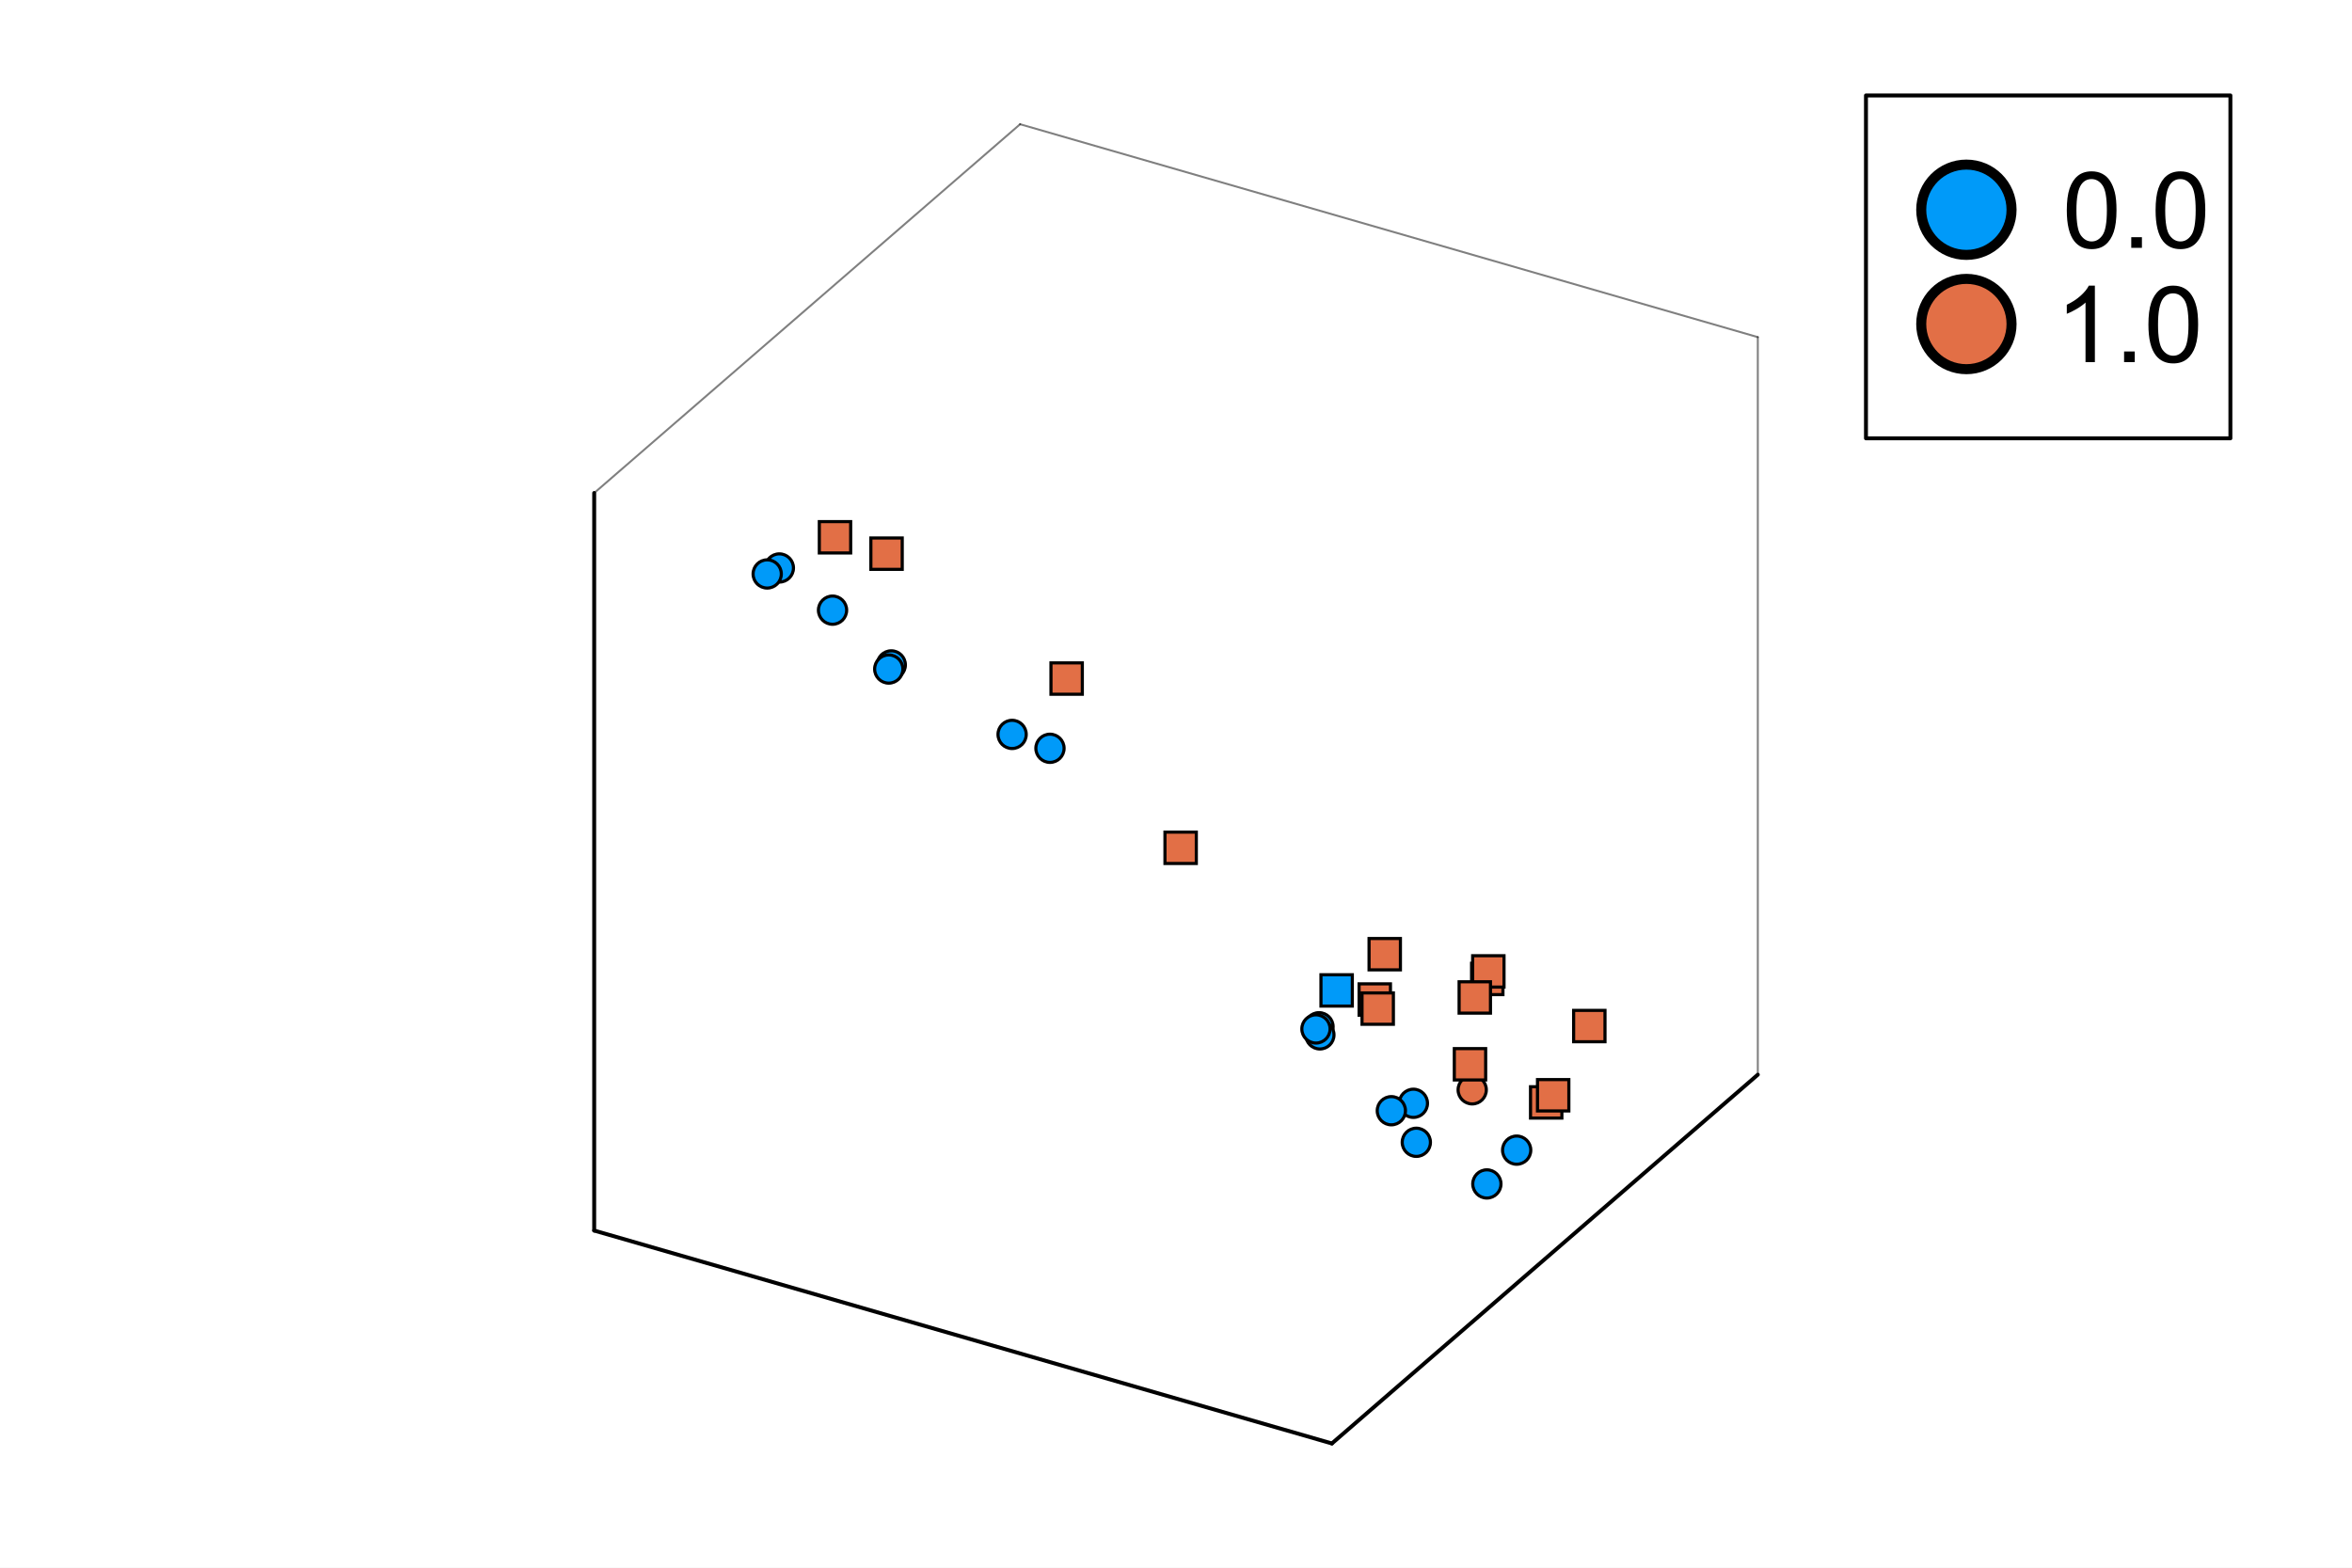
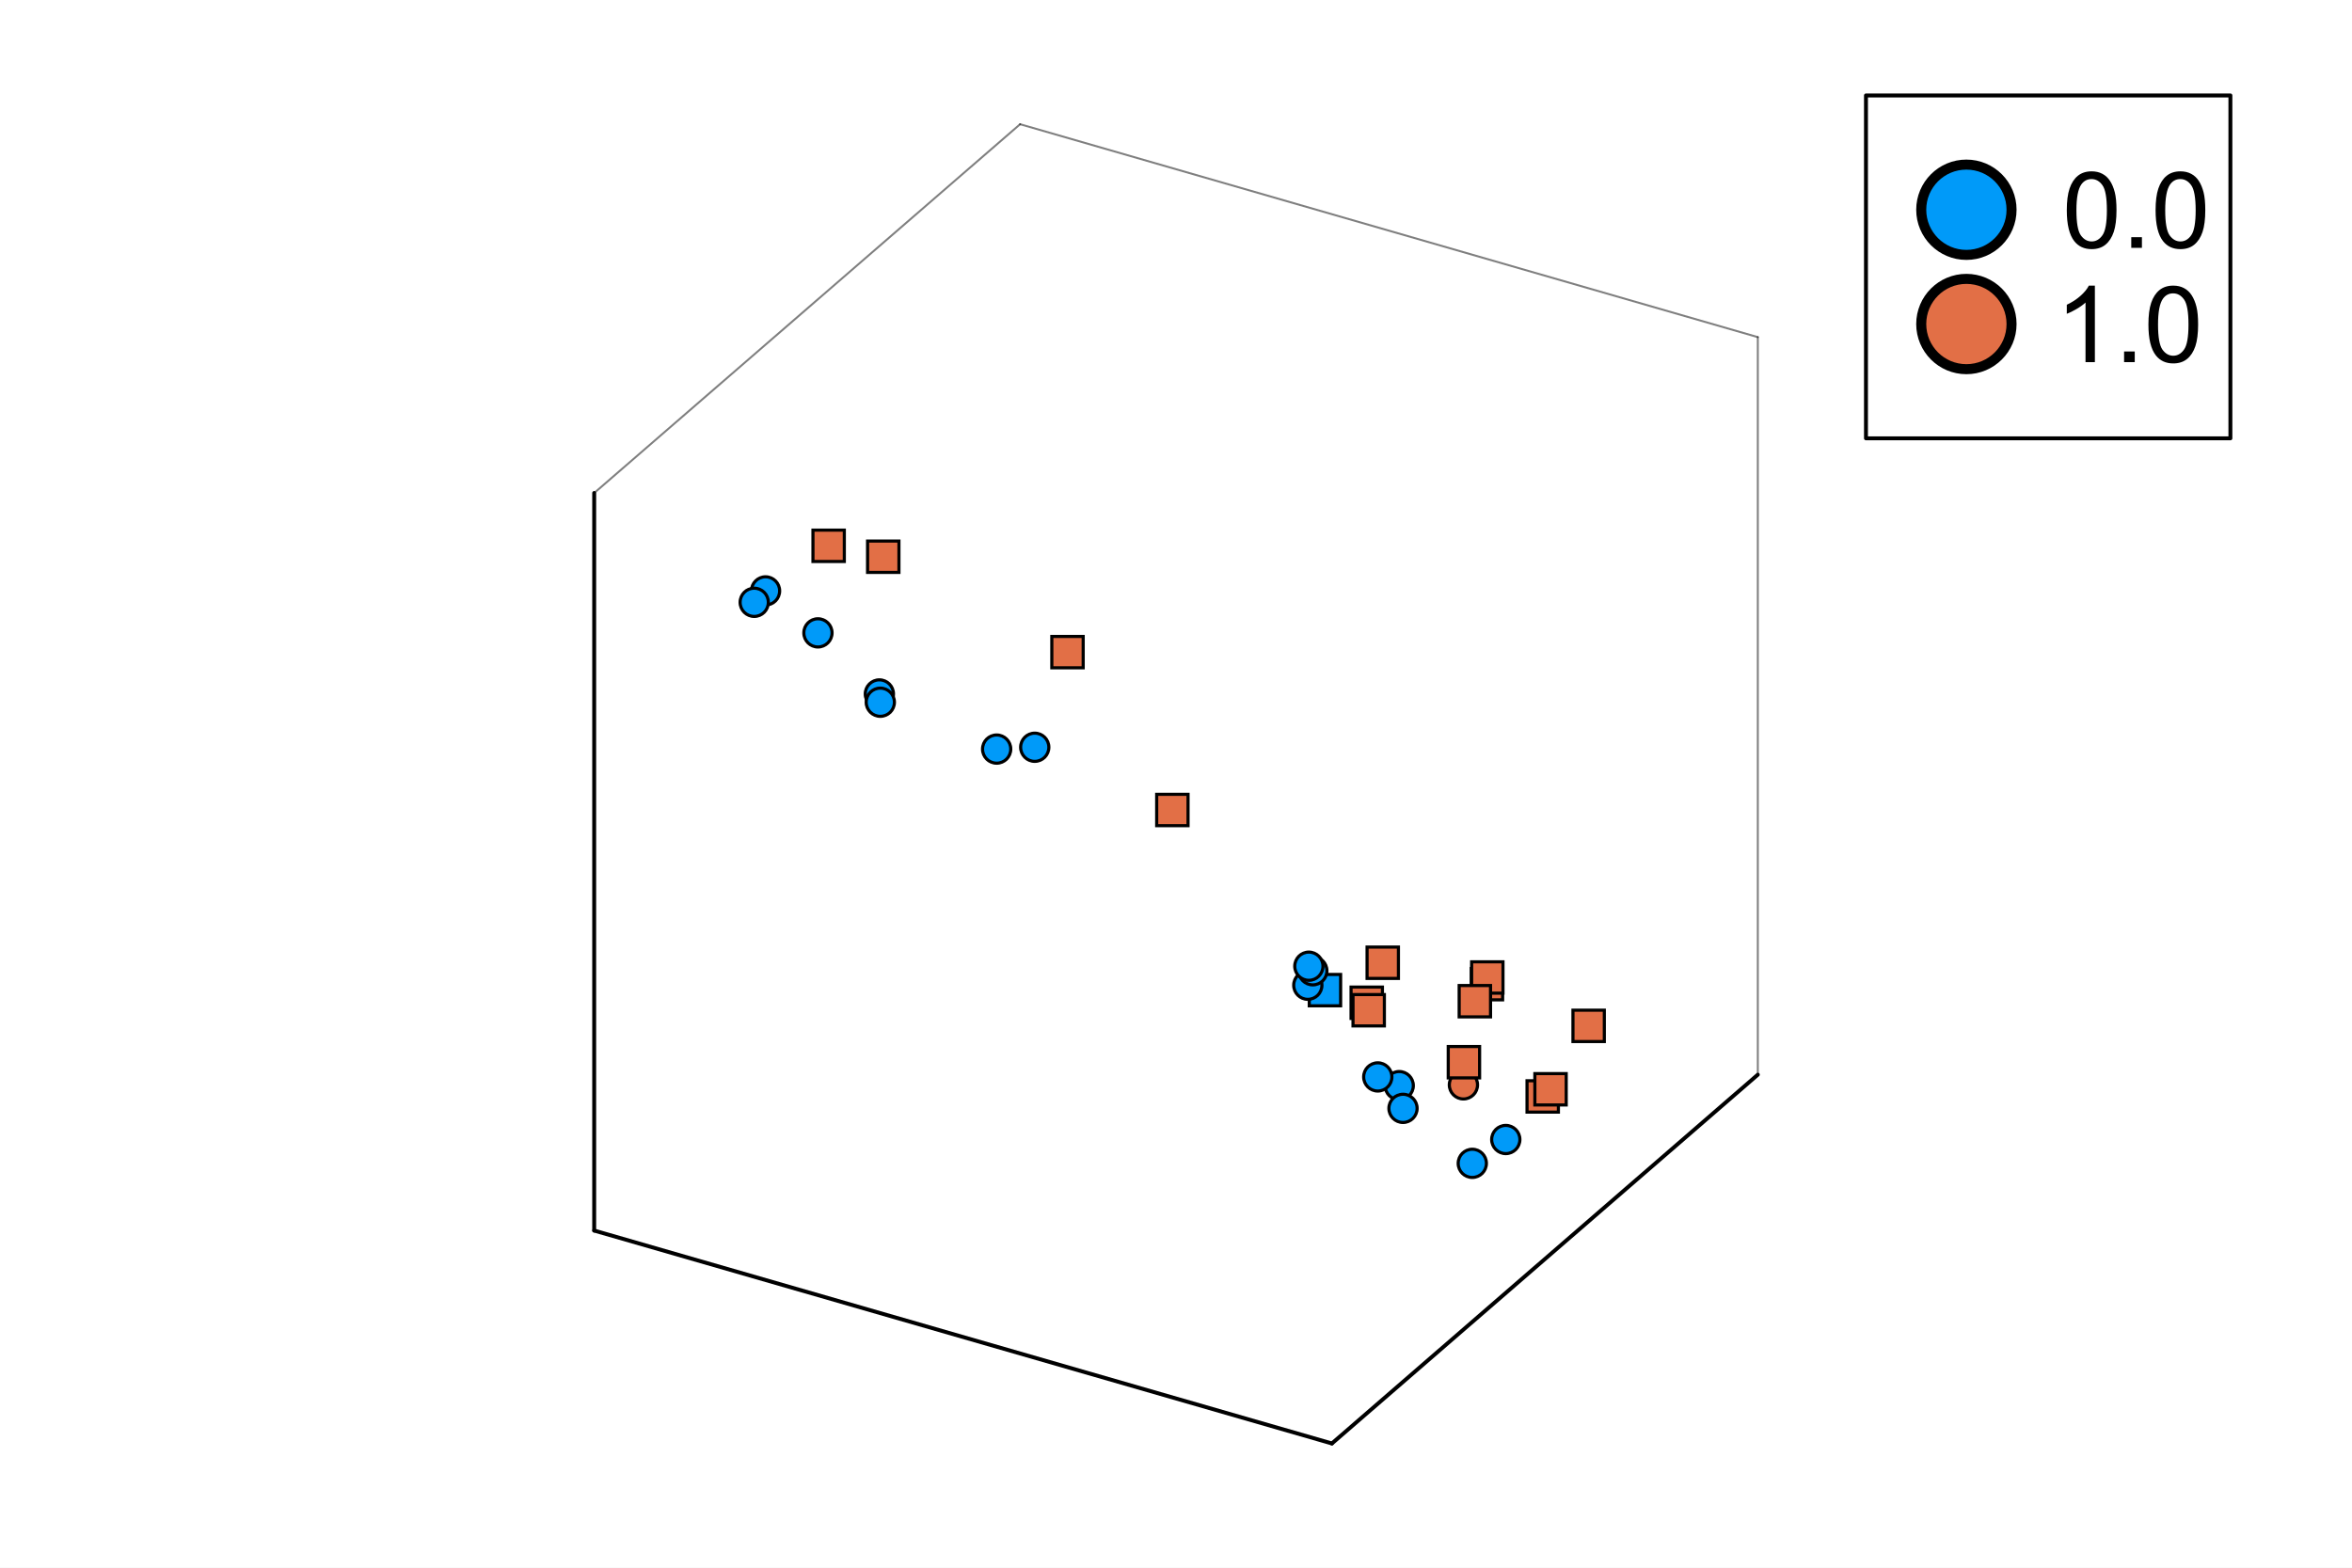
<svg xmlns="http://www.w3.org/2000/svg" width="600" height="400" viewBox="0 0 2400 1600">
  <defs>
-     <clipPath id="clip350">
+     <clipPath id="clip930">
      <rect x="0" y="0" width="2400" height="1600" />
    </clipPath>
  </defs>
-   <path clip-path="url(#clip350)" d="M0 1600 L2400 1600 L2400 8.88178e-14 L0 8.88178e-14  Z" fill="#ffffff" fill-rule="evenodd" fill-opacity="1" />
+   <path clip-path="url(#clip930)" d="M0 1600 L2400 1600 L2400 8.88178e-14 L0 8.88178e-14  Z" fill="#ffffff" fill-rule="evenodd" fill-opacity="1" />
  <defs>
-     <clipPath id="clip351">
+     <clipPath id="clip931">
      <rect x="480" y="0" width="1681" height="1600" />
    </clipPath>
  </defs>
  <defs>
-     <clipPath id="clip352">
+     <clipPath id="clip932">
      <rect x="47" y="47" width="2307" height="1507" />
    </clipPath>
  </defs>
-   <path clip-path="url(#clip352)" d="M-1459.03 903.154 L-1459.03 516.772 L-1083.46 323.581 L-432.942 435.12 L-432.942 821.502 L-808.517 1014.69 L-1459.03 903.154  Z" fill="#ffffff" fill-rule="evenodd" fill-opacity="1" />
-   <polyline clip-path="url(#clip350)" style="stroke:#000000; stroke-linecap:round; stroke-linejoin:round; stroke-width:4; stroke-opacity:1; fill:none" points="606.32,1255.92 1359.08,1473.22 " />
-   <polyline clip-path="url(#clip350)" style="stroke:#000000; stroke-linecap:round; stroke-linejoin:round; stroke-width:2; stroke-opacity:0.5; fill:none" points="1040.92,126.782 1793.68,344.084 " />
-   <polyline clip-path="url(#clip350)" style="stroke:#000000; stroke-linecap:round; stroke-linejoin:round; stroke-width:4; stroke-opacity:1; fill:none" points="1359.08,1473.22 1793.68,1096.84 " />
-   <polyline clip-path="url(#clip350)" style="stroke:#000000; stroke-linecap:round; stroke-linejoin:round; stroke-width:2; stroke-opacity:0.5; fill:none" points="606.32,503.16 1040.92,126.782 " />
-   <polyline clip-path="url(#clip350)" style="stroke:#000000; stroke-linecap:round; stroke-linejoin:round; stroke-width:4; stroke-opacity:1; fill:none" points="606.32,1255.92 606.32,503.16 " />
-   <polyline clip-path="url(#clip350)" style="stroke:#000000; stroke-linecap:round; stroke-linejoin:round; stroke-width:2; stroke-opacity:0.5; fill:none" points="1793.68,1096.84 1793.68,344.084 " />
-   <circle clip-path="url(#clip352)" cx="909.471" cy="678.619" r="14.4" fill="#009af9" fill-rule="evenodd" fill-opacity="1" stroke="#000000" stroke-opacity="1" stroke-width="3.2" />
-   <circle clip-path="url(#clip352)" cx="906.885" cy="682.827" r="14.4" fill="#009af9" fill-rule="evenodd" fill-opacity="1" stroke="#000000" stroke-opacity="1" stroke-width="3.2" />
-   <circle clip-path="url(#clip352)" cx="795.258" cy="579.678" r="14.4" fill="#009af9" fill-rule="evenodd" fill-opacity="1" stroke="#000000" stroke-opacity="1" stroke-width="3.2" />
-   <circle clip-path="url(#clip352)" cx="1517.21" cy="1208.34" r="14.4" fill="#009af9" fill-rule="evenodd" fill-opacity="1" stroke="#000000" stroke-opacity="1" stroke-width="3.2" />
-   <circle clip-path="url(#clip352)" cx="849.532" cy="622.74" r="14.4" fill="#009af9" fill-rule="evenodd" fill-opacity="1" stroke="#000000" stroke-opacity="1" stroke-width="3.2" />
-   <path clip-path="url(#clip352)" d="M1347.92 994.831 L1347.92 1026.83 L1379.92 1026.83 L1379.92 994.831 L1347.92 994.831 Z" fill="#009af9" fill-rule="evenodd" fill-opacity="1" stroke="#000000" stroke-opacity="1" stroke-width="3.2" />
-   <circle clip-path="url(#clip352)" cx="1345.93" cy="1047.93" r="14.4" fill="#009af9" fill-rule="evenodd" fill-opacity="1" stroke="#000000" stroke-opacity="1" stroke-width="3.2" />
-   <circle clip-path="url(#clip352)" cx="1071.4" cy="763.717" r="14.4" fill="#009af9" fill-rule="evenodd" fill-opacity="1" stroke="#000000" stroke-opacity="1" stroke-width="3.2" />
-   <circle clip-path="url(#clip352)" cx="1442.23" cy="1126.04" r="14.4" fill="#009af9" fill-rule="evenodd" fill-opacity="1" stroke="#000000" stroke-opacity="1" stroke-width="3.2" />
-   <circle clip-path="url(#clip352)" cx="1346.82" cy="1056.21" r="14.4" fill="#009af9" fill-rule="evenodd" fill-opacity="1" stroke="#000000" stroke-opacity="1" stroke-width="3.2" />
-   <circle clip-path="url(#clip352)" cx="1032.77" cy="749.549" r="14.4" fill="#009af9" fill-rule="evenodd" fill-opacity="1" stroke="#000000" stroke-opacity="1" stroke-width="3.2" />
-   <circle clip-path="url(#clip352)" cx="782.865" cy="585.783" r="14.4" fill="#009af9" fill-rule="evenodd" fill-opacity="1" stroke="#000000" stroke-opacity="1" stroke-width="3.2" />
-   <circle clip-path="url(#clip352)" cx="1342.81" cy="1050.15" r="14.4" fill="#009af9" fill-rule="evenodd" fill-opacity="1" stroke="#000000" stroke-opacity="1" stroke-width="3.2" />
-   <circle clip-path="url(#clip352)" cx="1445.23" cy="1165.84" r="14.4" fill="#009af9" fill-rule="evenodd" fill-opacity="1" stroke="#000000" stroke-opacity="1" stroke-width="3.2" />
-   <circle clip-path="url(#clip352)" cx="1547.62" cy="1173.85" r="14.4" fill="#009af9" fill-rule="evenodd" fill-opacity="1" stroke="#000000" stroke-opacity="1" stroke-width="3.2" />
-   <circle clip-path="url(#clip352)" cx="1419.74" cy="1133.61" r="14.4" fill="#009af9" fill-rule="evenodd" fill-opacity="1" stroke="#000000" stroke-opacity="1" stroke-width="3.2" />
-   <circle clip-path="url(#clip352)" cx="1502.25" cy="1112.29" r="14.4" fill="#e26f46" fill-rule="evenodd" fill-opacity="1" stroke="#000000" stroke-opacity="1" stroke-width="3.2" />
-   <path clip-path="url(#clip352)" d="M1501.62 983.116 L1501.62 1015.12 L1533.62 1015.12 L1533.62 983.116 L1501.62 983.116 Z" fill="#e26f46" fill-rule="evenodd" fill-opacity="1" stroke="#000000" stroke-opacity="1" stroke-width="3.2" />
-   <path clip-path="url(#clip352)" d="M1386.83 1004.13 L1386.83 1036.13 L1418.83 1036.13 L1418.83 1004.13 L1386.83 1004.13 Z" fill="#e26f46" fill-rule="evenodd" fill-opacity="1" stroke="#000000" stroke-opacity="1" stroke-width="3.2" />
-   <path clip-path="url(#clip352)" d="M1502.71 975.415 L1502.71 1007.42 L1534.71 1007.42 L1534.71 975.415 L1502.71 975.415 Z" fill="#e26f46" fill-rule="evenodd" fill-opacity="1" stroke="#000000" stroke-opacity="1" stroke-width="3.2" />
-   <path clip-path="url(#clip352)" d="M1488.89 1002.02 L1488.89 1034.02 L1520.89 1034.02 L1520.89 1002.02 L1488.89 1002.02 Z" fill="#e26f46" fill-rule="evenodd" fill-opacity="1" stroke="#000000" stroke-opacity="1" stroke-width="3.2" />
-   <path clip-path="url(#clip352)" d="M1605.74 1031.21 L1605.74 1063.21 L1637.74 1063.21 L1637.74 1031.21 L1605.74 1031.21 Z" fill="#e26f46" fill-rule="evenodd" fill-opacity="1" stroke="#000000" stroke-opacity="1" stroke-width="3.2" />
-   <path clip-path="url(#clip352)" d="M1561.75 1109.13 L1561.75 1141.13 L1593.75 1141.13 L1593.75 1109.13 L1561.75 1109.13 Z" fill="#e26f46" fill-rule="evenodd" fill-opacity="1" stroke="#000000" stroke-opacity="1" stroke-width="3.2" />
-   <path clip-path="url(#clip352)" d="M888.641 549.087 L888.641 581.087 L920.641 581.087 L920.641 549.087 L888.641 549.087 Z" fill="#e26f46" fill-rule="evenodd" fill-opacity="1" stroke="#000000" stroke-opacity="1" stroke-width="3.2" />
-   <path clip-path="url(#clip352)" d="M1568.87 1101.84 L1568.87 1133.84 L1600.87 1133.84 L1600.87 1101.84 L1568.87 1101.84 Z" fill="#e26f46" fill-rule="evenodd" fill-opacity="1" stroke="#000000" stroke-opacity="1" stroke-width="3.2" />
-   <path clip-path="url(#clip352)" d="M1072.41 676.553 L1072.41 708.553 L1104.41 708.553 L1104.41 676.553 L1072.41 676.553 Z" fill="#e26f46" fill-rule="evenodd" fill-opacity="1" stroke="#000000" stroke-opacity="1" stroke-width="3.2" />
-   <path clip-path="url(#clip352)" d="M1188.73 849.281 L1188.73 881.281 L1220.73 881.281 L1220.73 849.281 L1188.73 849.281 Z" fill="#e26f46" fill-rule="evenodd" fill-opacity="1" stroke="#000000" stroke-opacity="1" stroke-width="3.2" />
-   <path clip-path="url(#clip352)" d="M1389.82 1013.4 L1389.82 1045.4 L1421.82 1045.4 L1421.82 1013.4 L1389.82 1013.4 Z" fill="#e26f46" fill-rule="evenodd" fill-opacity="1" stroke="#000000" stroke-opacity="1" stroke-width="3.2" />
-   <path clip-path="url(#clip352)" d="M1397 957.85 L1397 989.85 L1429 989.85 L1429 957.85 L1397 957.85 Z" fill="#e26f46" fill-rule="evenodd" fill-opacity="1" stroke="#000000" stroke-opacity="1" stroke-width="3.2" />
-   <path clip-path="url(#clip352)" d="M836.038 532.365 L836.038 564.365 L868.038 564.365 L868.038 532.365 L836.038 532.365 Z" fill="#e26f46" fill-rule="evenodd" fill-opacity="1" stroke="#000000" stroke-opacity="1" stroke-width="3.2" />
-   <path clip-path="url(#clip352)" d="M1483.99 1070.22 L1483.99 1102.22 L1515.99 1102.22 L1515.99 1070.22 L1483.99 1070.22 Z" fill="#e26f46" fill-rule="evenodd" fill-opacity="1" stroke="#000000" stroke-opacity="1" stroke-width="3.2" />
-   <path clip-path="url(#clip350)" d="M1904.05 447.348 L2275.91 447.348 L2275.91 97.428 L1904.05 97.428  Z" fill="#ffffff" fill-rule="evenodd" fill-opacity="1" />
-   <polyline clip-path="url(#clip350)" style="stroke:#000000; stroke-linecap:round; stroke-linejoin:round; stroke-width:4; stroke-opacity:1; fill:none" points="1904.05,447.348 2275.91,447.348 2275.91,97.428 1904.05,97.428 1904.05,447.348 " />
-   <circle clip-path="url(#clip350)" cx="2006.52" cy="214.068" r="46.08" fill="#009af9" fill-rule="evenodd" fill-opacity="1" stroke="#000000" stroke-opacity="1" stroke-width="10.24" />
-   <path clip-path="url(#clip350)" d="M2108.98 214.598 Q2108.98 200.807 2111.8 192.427 Q2114.66 183.993 2120.23 179.431 Q2125.85 174.87 2134.34 174.87 Q2140.6 174.87 2145.32 177.416 Q2150.04 179.909 2153.12 184.682 Q2156.19 189.403 2157.94 196.246 Q2159.69 203.035 2159.69 214.598 Q2159.69 228.283 2156.88 236.717 Q2154.07 245.098 2148.45 249.712 Q2142.88 254.274 2134.34 254.274 Q2123.09 254.274 2116.68 246.211 Q2108.98 236.505 2108.98 214.598 M2118.8 214.598 Q2118.8 233.747 2123.25 240.112 Q2127.76 246.424 2134.34 246.424 Q2140.92 246.424 2145.37 240.059 Q2149.88 233.693 2149.88 214.598 Q2149.88 195.397 2145.37 189.085 Q2140.92 182.773 2134.23 182.773 Q2127.65 182.773 2123.73 188.342 Q2118.8 195.45 2118.8 214.598 Z" fill="#000000" fill-rule="nonzero" fill-opacity="1" />
-   <path clip-path="url(#clip350)" d="M2174.76 252.948 L2174.76 242.074 L2185.63 242.074 L2185.63 252.948 L2174.76 252.948 Z" fill="#000000" fill-rule="nonzero" fill-opacity="1" />
-   <path clip-path="url(#clip350)" d="M2199.58 214.598 Q2199.58 200.807 2202.39 192.427 Q2205.26 183.993 2210.83 179.431 Q2216.45 174.87 2224.93 174.87 Q2231.19 174.87 2235.91 177.416 Q2240.64 179.909 2243.71 184.682 Q2246.79 189.403 2248.54 196.246 Q2250.29 203.035 2250.29 214.598 Q2250.29 228.283 2247.48 236.717 Q2244.67 245.098 2239.04 249.712 Q2233.47 254.274 2224.93 254.274 Q2213.69 254.274 2207.27 246.211 Q2199.58 236.505 2199.58 214.598 M2209.39 214.598 Q2209.39 233.747 2213.85 240.112 Q2218.36 246.424 2224.93 246.424 Q2231.51 246.424 2235.97 240.059 Q2240.48 233.693 2240.48 214.598 Q2240.48 195.397 2235.97 189.085 Q2231.51 182.773 2224.83 182.773 Q2218.25 182.773 2214.33 188.342 Q2209.39 195.45 2209.39 214.598 Z" fill="#000000" fill-rule="nonzero" fill-opacity="1" />
-   <circle clip-path="url(#clip350)" cx="2006.52" cy="330.708" r="46.08" fill="#e26f46" fill-rule="evenodd" fill-opacity="1" stroke="#000000" stroke-opacity="1" stroke-width="10.24" />
-   <path clip-path="url(#clip350)" d="M2137.63 369.588 L2128.08 369.588 L2128.08 308.748 Q2124.63 312.037 2119.01 315.326 Q2113.44 318.614 2108.98 320.258 L2108.98 311.029 Q2116.99 307.263 2122.99 301.906 Q2128.98 296.549 2131.47 291.51 L2137.63 291.51 L2137.63 369.588 Z" fill="#000000" fill-rule="nonzero" fill-opacity="1" />
-   <path clip-path="url(#clip350)" d="M2167.44 369.588 L2167.44 358.714 L2178.31 358.714 L2178.31 369.588 L2167.44 369.588 Z" fill="#000000" fill-rule="nonzero" fill-opacity="1" />
-   <path clip-path="url(#clip350)" d="M2192.26 331.238 Q2192.26 317.447 2195.07 309.067 Q2197.94 300.633 2203.51 296.071 Q2209.13 291.51 2217.61 291.51 Q2223.87 291.51 2228.59 294.056 Q2233.32 296.549 2236.39 301.322 Q2239.47 306.043 2241.22 312.886 Q2242.97 319.675 2242.97 331.238 Q2242.97 344.923 2240.16 353.357 Q2237.35 361.738 2231.72 366.352 Q2226.15 370.914 2217.61 370.914 Q2206.37 370.914 2199.95 362.851 Q2192.26 353.145 2192.26 331.238 M2202.07 331.238 Q2202.07 350.387 2206.53 356.752 Q2211.04 363.064 2217.61 363.064 Q2224.19 363.064 2228.65 356.699 Q2233.16 350.333 2233.16 331.238 Q2233.16 312.037 2228.65 305.725 Q2224.19 299.413 2217.51 299.413 Q2210.93 299.413 2207.01 304.982 Q2202.07 312.09 2202.07 331.238 Z" fill="#000000" fill-rule="nonzero" fill-opacity="1" />
+   <path clip-path="url(#clip932)" d="M-1278.17 856.455 L-1278.17 545.468 L-932.241 389.975 L-333.066 479.749 L-333.066 790.736 L-679 946.229 L-1278.17 856.455  Z" fill="#ffffff" fill-rule="evenodd" fill-opacity="1" />
+   <polyline clip-path="url(#clip930)" style="stroke:#000000; stroke-linecap:round; stroke-linejoin:round; stroke-width:4; stroke-opacity:1; fill:none" points="606.32,1255.92 1359.08,1473.22 " />
+   <polyline clip-path="url(#clip930)" style="stroke:#000000; stroke-linecap:round; stroke-linejoin:round; stroke-width:2; stroke-opacity:0.5; fill:none" points="1040.92,126.782 1793.68,344.084 " />
+   <polyline clip-path="url(#clip930)" style="stroke:#000000; stroke-linecap:round; stroke-linejoin:round; stroke-width:4; stroke-opacity:1; fill:none" points="1359.08,1473.22 1793.68,1096.84 " />
+   <polyline clip-path="url(#clip930)" style="stroke:#000000; stroke-linecap:round; stroke-linejoin:round; stroke-width:2; stroke-opacity:0.5; fill:none" points="606.32,503.16 1040.92,126.782 " />
+   <polyline clip-path="url(#clip930)" style="stroke:#000000; stroke-linecap:round; stroke-linejoin:round; stroke-width:4; stroke-opacity:1; fill:none" points="606.32,1255.92 606.32,503.16 " />
+   <polyline clip-path="url(#clip930)" style="stroke:#000000; stroke-linecap:round; stroke-linejoin:round; stroke-width:2; stroke-opacity:0.5; fill:none" points="1793.68,1096.84 1793.68,344.084 " />
+   <circle clip-path="url(#clip932)" cx="897.315" cy="708.256" r="14.4" fill="#009af9" fill-rule="evenodd" fill-opacity="1" stroke="#000000" stroke-opacity="1" stroke-width="3.2" />
+   <circle clip-path="url(#clip932)" cx="898.275" cy="716.701" r="14.4" fill="#009af9" fill-rule="evenodd" fill-opacity="1" stroke="#000000" stroke-opacity="1" stroke-width="3.2" />
+   <circle clip-path="url(#clip932)" cx="781.168" cy="603.087" r="14.4" fill="#009af9" fill-rule="evenodd" fill-opacity="1" stroke="#000000" stroke-opacity="1" stroke-width="3.2" />
+   <circle clip-path="url(#clip932)" cx="1502.34" cy="1187.32" r="14.4" fill="#009af9" fill-rule="evenodd" fill-opacity="1" stroke="#000000" stroke-opacity="1" stroke-width="3.2" />
+   <circle clip-path="url(#clip932)" cx="834.636" cy="645.916" r="14.4" fill="#009af9" fill-rule="evenodd" fill-opacity="1" stroke="#000000" stroke-opacity="1" stroke-width="3.2" />
+   <path clip-path="url(#clip932)" d="M1335.99 994.537 L1335.99 1026.54 L1367.99 1026.54 L1367.99 994.537 L1335.99 994.537 Z" fill="#009af9" fill-rule="evenodd" fill-opacity="1" stroke="#000000" stroke-opacity="1" stroke-width="3.2" />
+   <circle clip-path="url(#clip932)" cx="1334.51" cy="1005.54" r="14.4" fill="#009af9" fill-rule="evenodd" fill-opacity="1" stroke="#000000" stroke-opacity="1" stroke-width="3.2" />
+   <circle clip-path="url(#clip932)" cx="1055.86" cy="762.66" r="14.4" fill="#009af9" fill-rule="evenodd" fill-opacity="1" stroke="#000000" stroke-opacity="1" stroke-width="3.2" />
+   <circle clip-path="url(#clip932)" cx="1427.78" cy="1108" r="14.4" fill="#009af9" fill-rule="evenodd" fill-opacity="1" stroke="#000000" stroke-opacity="1" stroke-width="3.2" />
+   <circle clip-path="url(#clip932)" cx="1339.6" cy="990.778" r="14.4" fill="#009af9" fill-rule="evenodd" fill-opacity="1" stroke="#000000" stroke-opacity="1" stroke-width="3.2" />
+   <circle clip-path="url(#clip932)" cx="1016.99" cy="764.526" r="14.4" fill="#009af9" fill-rule="evenodd" fill-opacity="1" stroke="#000000" stroke-opacity="1" stroke-width="3.2" />
+   <circle clip-path="url(#clip932)" cx="769.612" cy="614.732" r="14.4" fill="#009af9" fill-rule="evenodd" fill-opacity="1" stroke="#000000" stroke-opacity="1" stroke-width="3.2" />
+   <circle clip-path="url(#clip932)" cx="1335.57" cy="986.116" r="14.4" fill="#009af9" fill-rule="evenodd" fill-opacity="1" stroke="#000000" stroke-opacity="1" stroke-width="3.2" />
+   <circle clip-path="url(#clip932)" cx="1431.64" cy="1131.21" r="14.4" fill="#009af9" fill-rule="evenodd" fill-opacity="1" stroke="#000000" stroke-opacity="1" stroke-width="3.2" />
+   <circle clip-path="url(#clip932)" cx="1536.51" cy="1163" r="14.4" fill="#009af9" fill-rule="evenodd" fill-opacity="1" stroke="#000000" stroke-opacity="1" stroke-width="3.2" />
+   <circle clip-path="url(#clip932)" cx="1405.89" cy="1099.12" r="14.4" fill="#009af9" fill-rule="evenodd" fill-opacity="1" stroke="#000000" stroke-opacity="1" stroke-width="3.2" />
+   <circle clip-path="url(#clip932)" cx="1493.29" cy="1107.23" r="14.4" fill="#e26f46" fill-rule="evenodd" fill-opacity="1" stroke="#000000" stroke-opacity="1" stroke-width="3.2" />
+   <path clip-path="url(#clip932)" d="M1501.3 988.452 L1501.3 1020.45 L1533.3 1020.45 L1533.3 988.452 L1501.3 988.452 Z" fill="#e26f46" fill-rule="evenodd" fill-opacity="1" stroke="#000000" stroke-opacity="1" stroke-width="3.2" />
+   <path clip-path="url(#clip932)" d="M1378.63 1007.42 L1378.63 1039.42 L1410.63 1039.42 L1410.63 1007.42 L1378.63 1007.42 Z" fill="#e26f46" fill-rule="evenodd" fill-opacity="1" stroke="#000000" stroke-opacity="1" stroke-width="3.2" />
+   <path clip-path="url(#clip932)" d="M1501.66 981.632 L1501.66 1013.63 L1533.66 1013.63 L1533.66 981.632 L1501.66 981.632 Z" fill="#e26f46" fill-rule="evenodd" fill-opacity="1" stroke="#000000" stroke-opacity="1" stroke-width="3.2" />
+   <path clip-path="url(#clip932)" d="M1488.95 1005.84 L1488.95 1037.84 L1520.95 1037.84 L1520.95 1005.84 L1488.95 1005.84 Z" fill="#e26f46" fill-rule="evenodd" fill-opacity="1" stroke="#000000" stroke-opacity="1" stroke-width="3.2" />
+   <path clip-path="url(#clip932)" d="M1605.06 1031.01 L1605.06 1063.01 L1637.06 1063.01 L1637.06 1031.01 L1605.06 1031.01 Z" fill="#e26f46" fill-rule="evenodd" fill-opacity="1" stroke="#000000" stroke-opacity="1" stroke-width="3.2" />
+   <path clip-path="url(#clip932)" d="M1558.2 1103.03 L1558.2 1135.03 L1590.2 1135.03 L1590.2 1103.03 L1558.2 1103.03 Z" fill="#e26f46" fill-rule="evenodd" fill-opacity="1" stroke="#000000" stroke-opacity="1" stroke-width="3.2" />
+   <path clip-path="url(#clip932)" d="M885.285 552.2 L885.285 584.2 L917.285 584.2 L917.285 552.2 L885.285 552.2 Z" fill="#e26f46" fill-rule="evenodd" fill-opacity="1" stroke="#000000" stroke-opacity="1" stroke-width="3.2" />
+   <path clip-path="url(#clip932)" d="M1566.18 1095.73 L1566.18 1127.73 L1598.18 1127.73 L1598.18 1095.73 L1566.18 1095.73 Z" fill="#e26f46" fill-rule="evenodd" fill-opacity="1" stroke="#000000" stroke-opacity="1" stroke-width="3.2" />
+   <path clip-path="url(#clip932)" d="M1073.29 649.566 L1073.29 681.566 L1105.29 681.566 L1105.29 649.566 L1073.29 649.566 Z" fill="#e26f46" fill-rule="evenodd" fill-opacity="1" stroke="#000000" stroke-opacity="1" stroke-width="3.2" />
+   <path clip-path="url(#clip932)" d="M1180.29 810.69 L1180.29 842.69 L1212.29 842.69 L1212.29 810.69 L1180.29 810.69 Z" fill="#e26f46" fill-rule="evenodd" fill-opacity="1" stroke="#000000" stroke-opacity="1" stroke-width="3.2" />
+   <path clip-path="url(#clip932)" d="M1380.62 1015.07 L1380.62 1047.07 L1412.62 1047.07 L1412.62 1015.07 L1380.62 1015.07 Z" fill="#e26f46" fill-rule="evenodd" fill-opacity="1" stroke="#000000" stroke-opacity="1" stroke-width="3.2" />
+   <path clip-path="url(#clip932)" d="M1394.97 966.586 L1394.97 998.586 L1426.97 998.586 L1426.97 966.586 L1394.97 966.586 Z" fill="#e26f46" fill-rule="evenodd" fill-opacity="1" stroke="#000000" stroke-opacity="1" stroke-width="3.2" />
+   <path clip-path="url(#clip932)" d="M829.548 541.057 L829.548 573.057 L861.548 573.057 L861.548 541.057 L829.548 541.057 Z" fill="#e26f46" fill-rule="evenodd" fill-opacity="1" stroke="#000000" stroke-opacity="1" stroke-width="3.2" />
+   <path clip-path="url(#clip932)" d="M1477.8 1068.11 L1477.8 1100.11 L1509.8 1100.11 L1509.8 1068.11 L1477.8 1068.11 Z" fill="#e26f46" fill-rule="evenodd" fill-opacity="1" stroke="#000000" stroke-opacity="1" stroke-width="3.2" />
+   <path clip-path="url(#clip930)" d="M1904.05 447.348 L2275.91 447.348 L2275.91 97.428 L1904.05 97.428  Z" fill="#ffffff" fill-rule="evenodd" fill-opacity="1" />
+   <polyline clip-path="url(#clip930)" style="stroke:#000000; stroke-linecap:round; stroke-linejoin:round; stroke-width:4; stroke-opacity:1; fill:none" points="1904.05,447.348 2275.91,447.348 2275.91,97.428 1904.05,97.428 1904.05,447.348 " />
+   <circle clip-path="url(#clip930)" cx="2006.52" cy="214.068" r="46.08" fill="#009af9" fill-rule="evenodd" fill-opacity="1" stroke="#000000" stroke-opacity="1" stroke-width="10.24" />
+   <path clip-path="url(#clip930)" d="M2108.98 214.598 Q2108.98 200.807 2111.8 192.427 Q2114.66 183.993 2120.23 179.431 Q2125.85 174.87 2134.34 174.87 Q2140.6 174.87 2145.32 177.416 Q2150.04 179.909 2153.12 184.682 Q2156.19 189.403 2157.94 196.246 Q2159.69 203.035 2159.69 214.598 Q2159.69 228.283 2156.88 236.717 Q2154.07 245.098 2148.45 249.712 Q2142.88 254.274 2134.34 254.274 Q2123.09 254.274 2116.68 246.211 Q2108.98 236.505 2108.98 214.598 M2118.8 214.598 Q2118.8 233.747 2123.25 240.112 Q2127.76 246.424 2134.34 246.424 Q2140.92 246.424 2145.37 240.059 Q2149.88 233.693 2149.88 214.598 Q2149.88 195.397 2145.37 189.085 Q2140.92 182.773 2134.23 182.773 Q2127.65 182.773 2123.73 188.342 Q2118.8 195.45 2118.8 214.598 Z" fill="#000000" fill-rule="nonzero" fill-opacity="1" />
+   <path clip-path="url(#clip930)" d="M2174.76 252.948 L2174.76 242.074 L2185.63 242.074 L2185.63 252.948 L2174.76 252.948 Z" fill="#000000" fill-rule="nonzero" fill-opacity="1" />
+   <path clip-path="url(#clip930)" d="M2199.58 214.598 Q2199.58 200.807 2202.39 192.427 Q2205.26 183.993 2210.83 179.431 Q2216.45 174.87 2224.93 174.87 Q2231.19 174.87 2235.91 177.416 Q2240.64 179.909 2243.71 184.682 Q2246.79 189.403 2248.54 196.246 Q2250.29 203.035 2250.29 214.598 Q2250.29 228.283 2247.48 236.717 Q2244.67 245.098 2239.04 249.712 Q2233.47 254.274 2224.93 254.274 Q2213.69 254.274 2207.27 246.211 Q2199.58 236.505 2199.58 214.598 M2209.39 214.598 Q2209.39 233.747 2213.85 240.112 Q2218.36 246.424 2224.93 246.424 Q2231.51 246.424 2235.97 240.059 Q2240.48 233.693 2240.48 214.598 Q2240.48 195.397 2235.97 189.085 Q2231.51 182.773 2224.83 182.773 Q2218.25 182.773 2214.33 188.342 Q2209.39 195.45 2209.39 214.598 Z" fill="#000000" fill-rule="nonzero" fill-opacity="1" />
+   <circle clip-path="url(#clip930)" cx="2006.52" cy="330.708" r="46.08" fill="#e26f46" fill-rule="evenodd" fill-opacity="1" stroke="#000000" stroke-opacity="1" stroke-width="10.24" />
+   <path clip-path="url(#clip930)" d="M2137.63 369.588 L2128.08 369.588 L2128.08 308.748 Q2124.63 312.037 2119.01 315.326 Q2113.44 318.614 2108.98 320.258 L2108.98 311.029 Q2116.99 307.263 2122.99 301.906 Q2128.98 296.549 2131.47 291.51 L2137.63 291.51 L2137.63 369.588 Z" fill="#000000" fill-rule="nonzero" fill-opacity="1" />
+   <path clip-path="url(#clip930)" d="M2167.44 369.588 L2167.44 358.714 L2178.31 358.714 L2178.31 369.588 L2167.44 369.588 Z" fill="#000000" fill-rule="nonzero" fill-opacity="1" />
+   <path clip-path="url(#clip930)" d="M2192.26 331.238 Q2192.26 317.447 2195.07 309.067 Q2197.94 300.633 2203.51 296.071 Q2209.13 291.51 2217.61 291.51 Q2223.87 291.51 2228.59 294.056 Q2233.32 296.549 2236.39 301.322 Q2239.47 306.043 2241.22 312.886 Q2242.97 319.675 2242.97 331.238 Q2242.97 344.923 2240.16 353.357 Q2237.35 361.738 2231.72 366.352 Q2226.15 370.914 2217.61 370.914 Q2206.37 370.914 2199.95 362.851 Q2192.26 353.145 2192.26 331.238 M2202.07 331.238 Q2202.07 350.387 2206.53 356.752 Q2211.04 363.064 2217.61 363.064 Q2224.19 363.064 2228.65 356.699 Q2233.16 350.333 2233.16 331.238 Q2233.16 312.037 2228.65 305.725 Q2224.19 299.413 2217.51 299.413 Q2210.93 299.413 2207.01 304.982 Q2202.07 312.09 2202.07 331.238 Z" fill="#000000" fill-rule="nonzero" fill-opacity="1" />
</svg>
